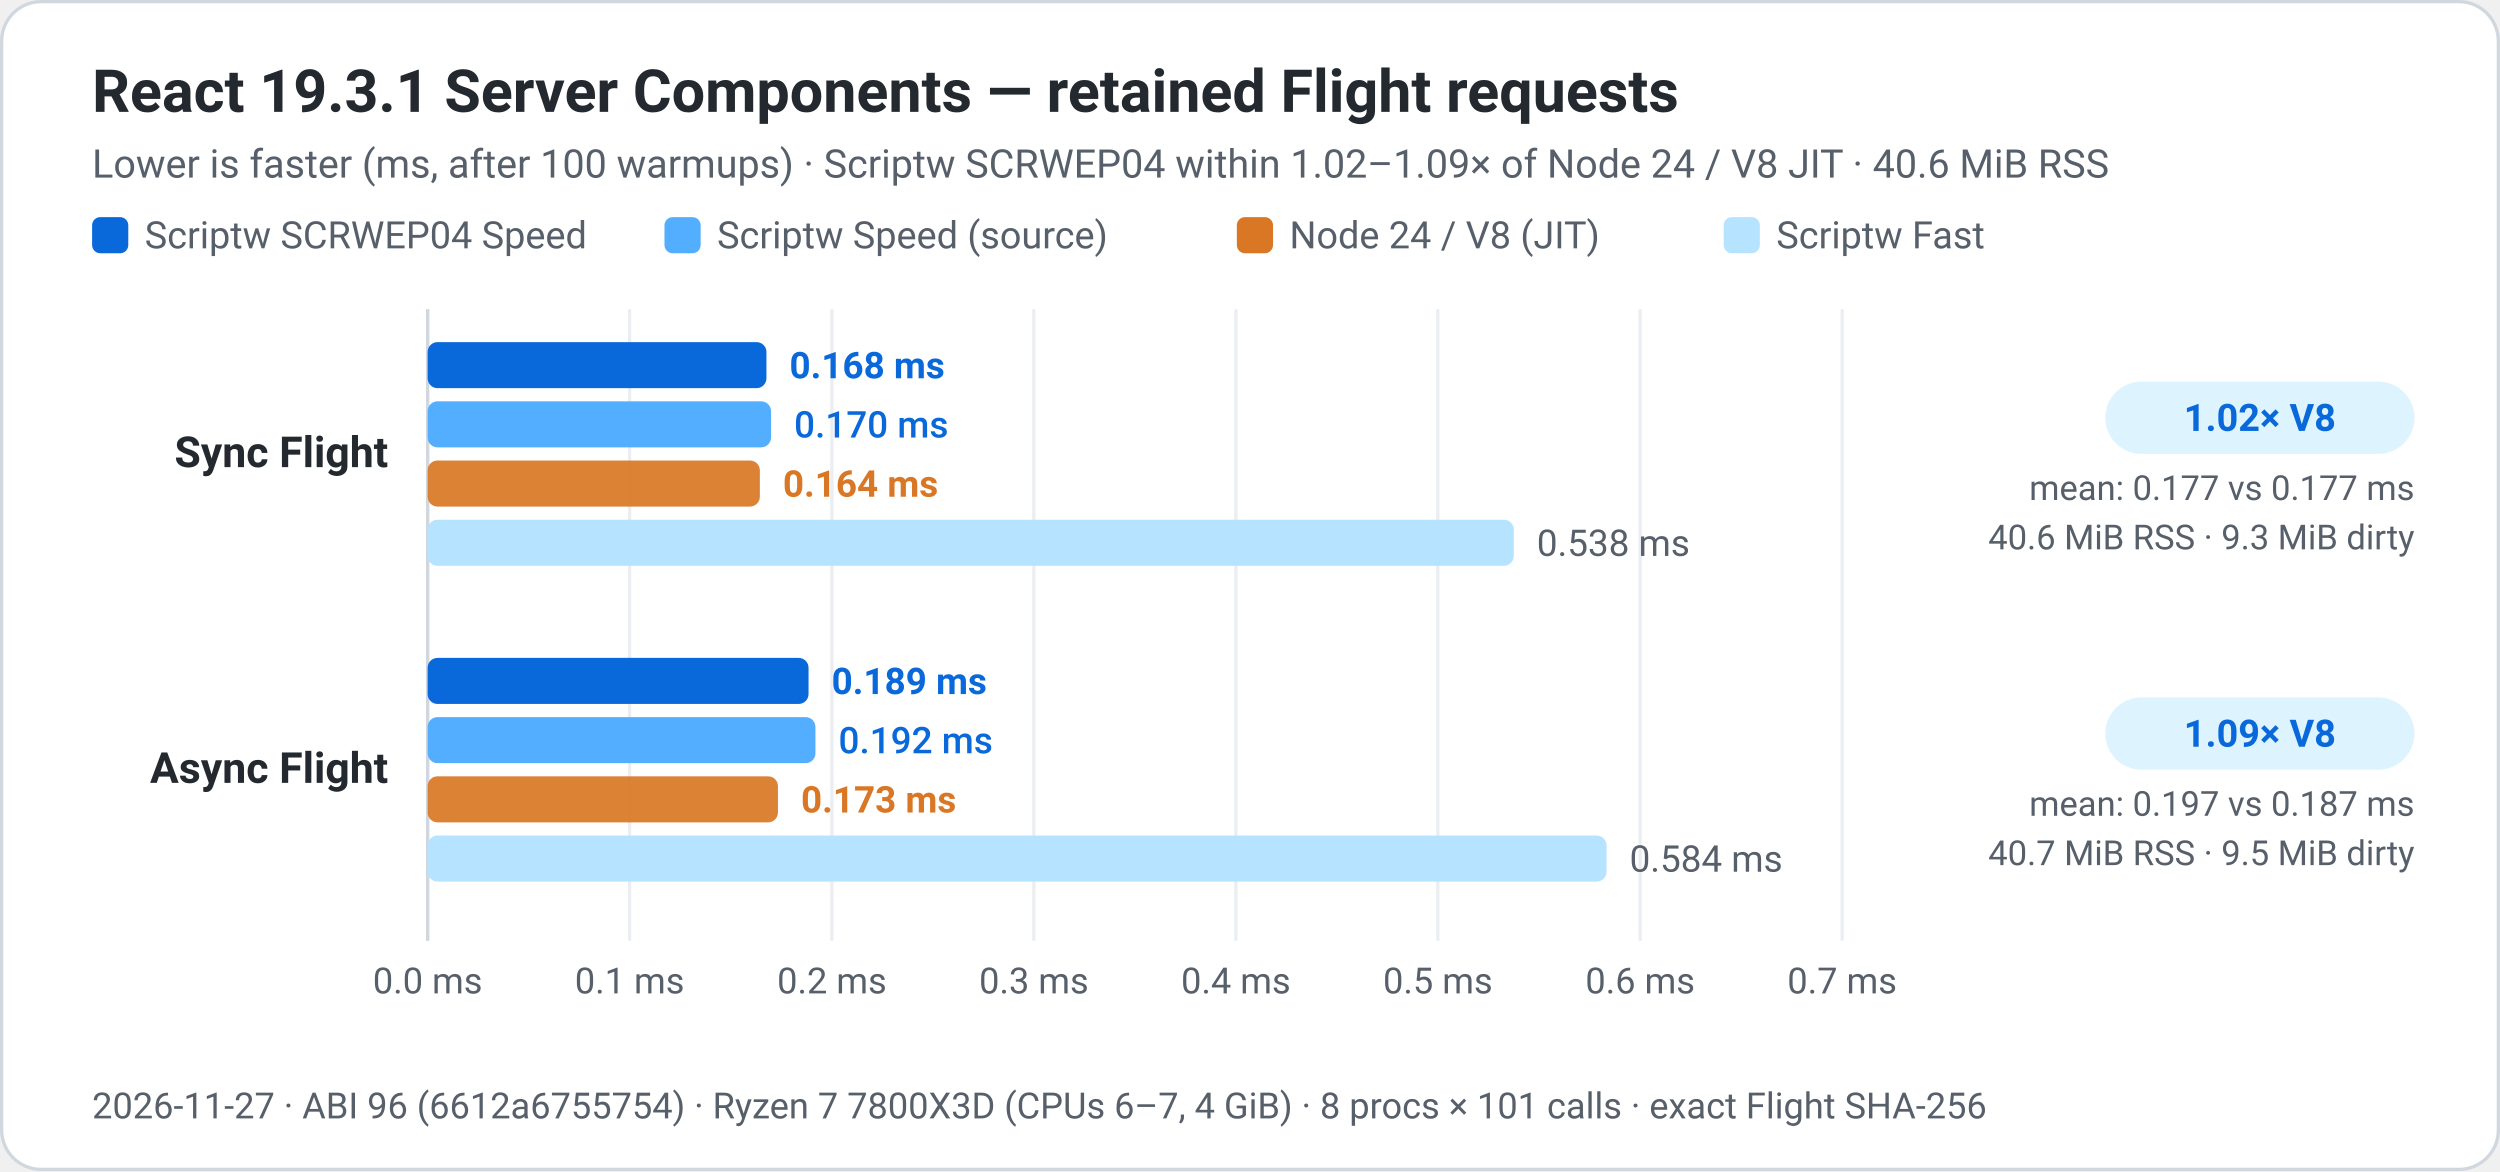
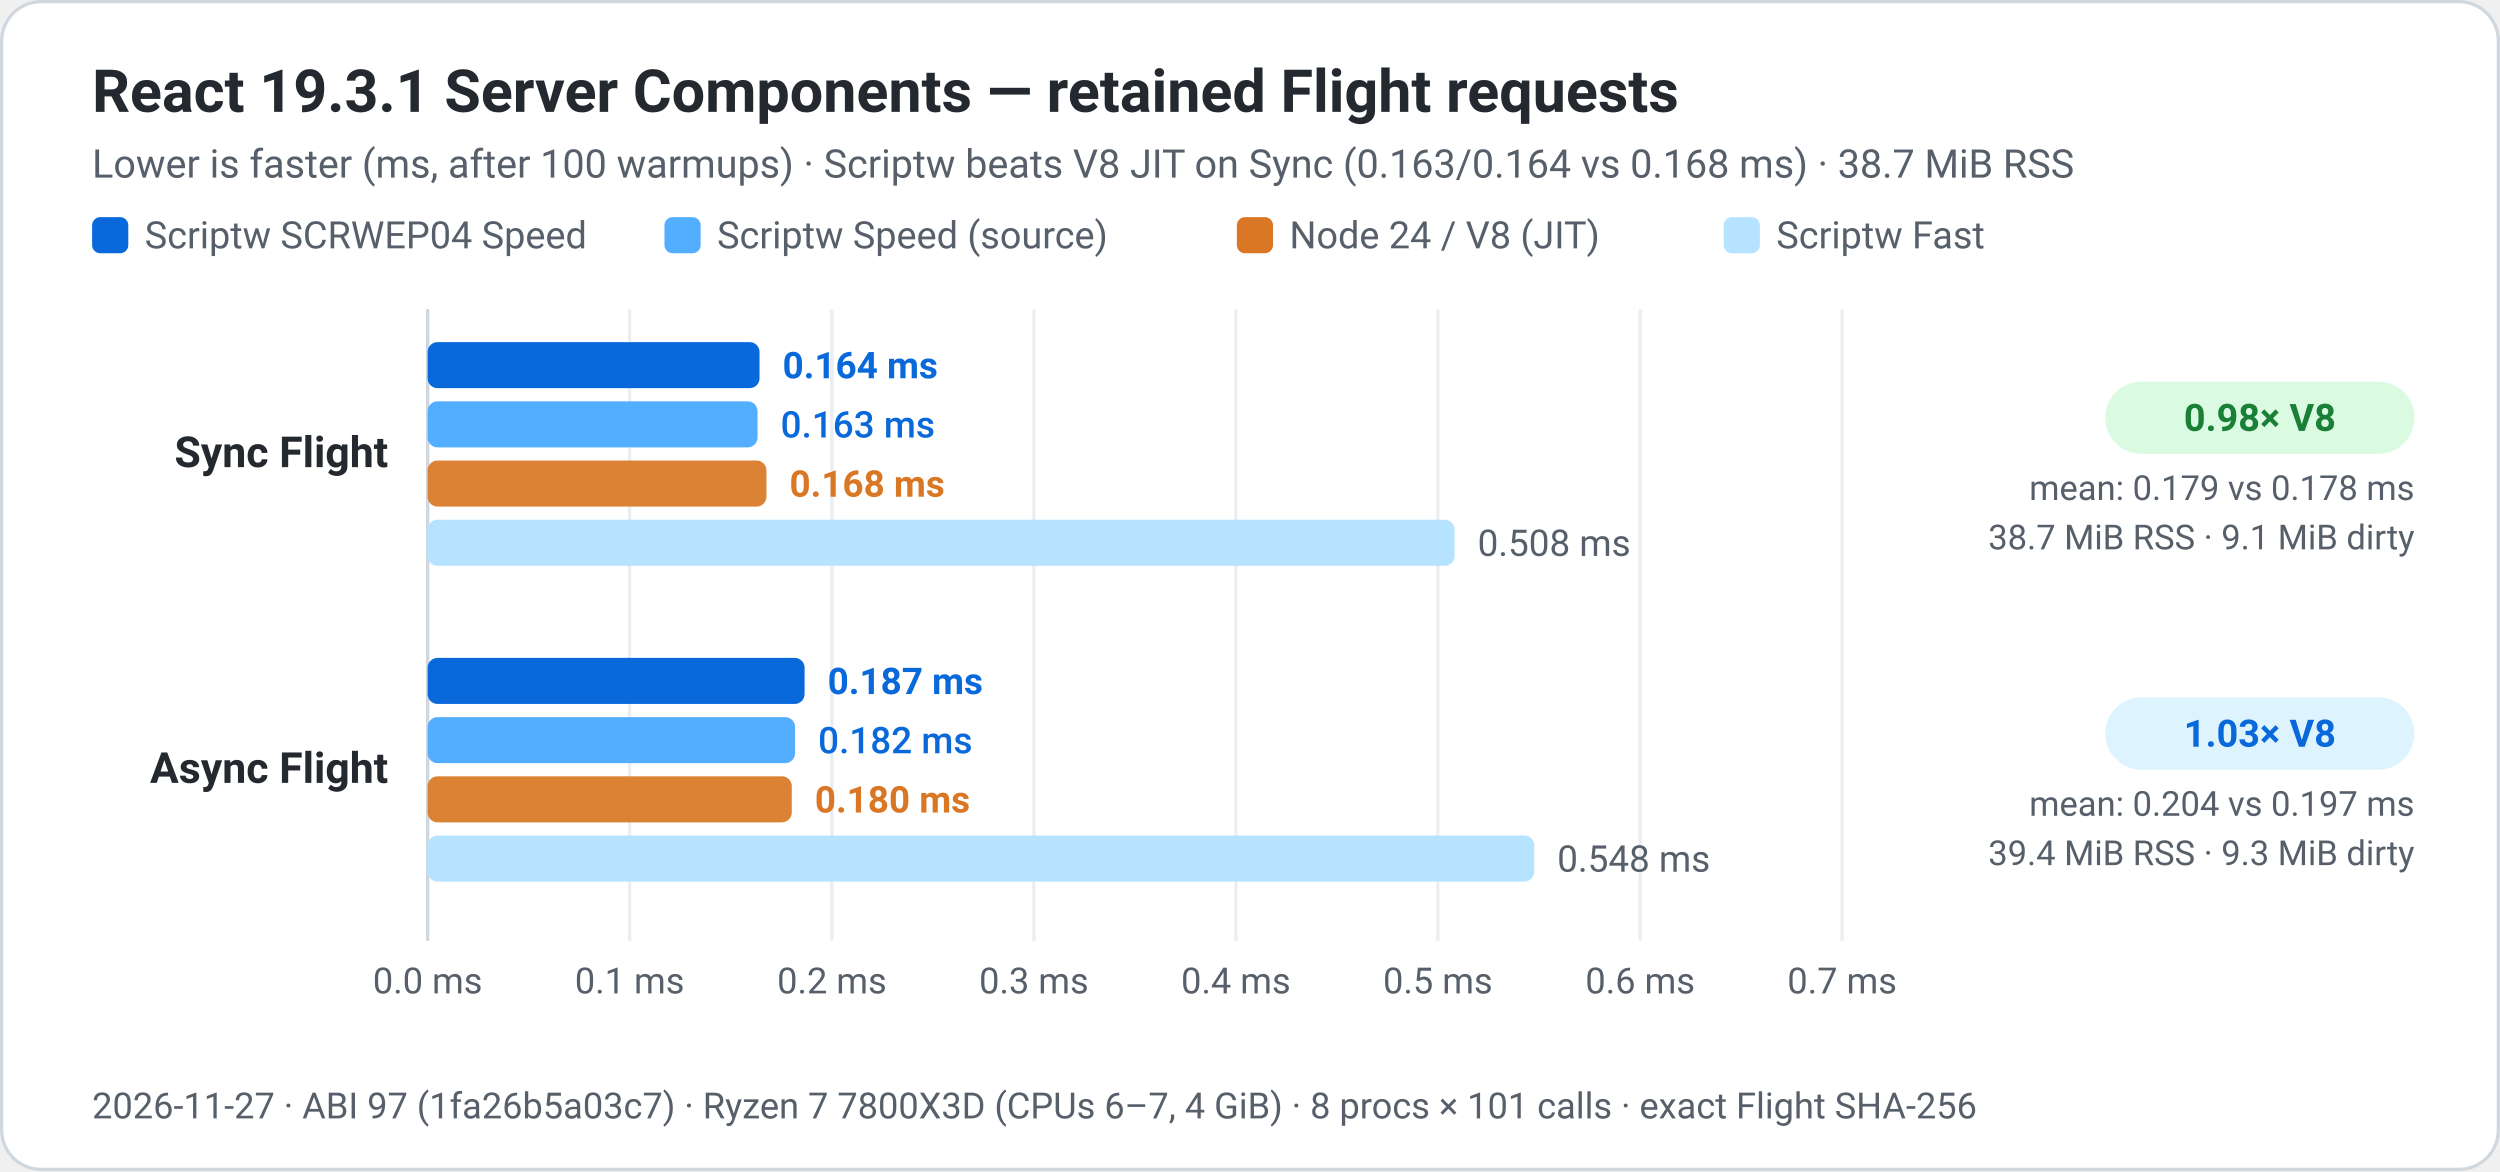
<svg xmlns="http://www.w3.org/2000/svg" width="760" height="356" viewBox="0 0 760 356" role="img" aria-labelledby="title desc">
  <rect x="0.5" y="0.5" width="759" height="355" rx="12" fill="#ffffff" stroke="#d0d7de" stroke-width="1" />
  <g font-family="system-ui, -apple-system, 'Segoe UI', Roboto, Helvetica, Arial, sans-serif" fill="#24292f">
    <text x="28" y="34" font-size="18" font-weight="650" fill="#24292f">React 19.3.1 Server Components — retained Flight requests</text>
-     <text x="28" y="54" font-size="12" fill="#57606a">Lower is faster (ms, after 100 warmups) · Scriptw SCRWEP04 within 1.02–1.09× of Node 24 / V8 JIT · 40.6 MiB RSS</text>
+     <text x="28" y="54" font-size="12" fill="#57606a">Lower is faster (ms, after 100 warmups) · Scriptw beats V8 JIT on Sync (0.163/0.164 vs 0.168 ms) · 38.7 MiB RSS</text>
    <rect x="28.0" y="66" width="11" height="11" rx="2.5" fill="#0969da" />
    <text x="44.0" y="75.5" font-size="11.5" fill="#57606a">Scriptw SCRWEP04 Speed</text>
    <rect x="202.0" y="66" width="11" height="11" rx="2.5" fill="#54aeff" />
    <text x="218.0" y="75.5" font-size="11.5" fill="#57606a">Scriptw Speed (source)</text>
    <rect x="376.0" y="66" width="11" height="11" rx="2.5" fill="#d97724" />
    <text x="392.0" y="75.5" font-size="11.5" fill="#57606a">Node 24 / V8 (JIT)</text>
    <rect x="524.0" y="66" width="11" height="11" rx="2.5" fill="#b6e3ff" />
    <text x="540.0" y="75.5" font-size="11.5" fill="#57606a">Scriptw Fast</text>
    <line x1="130.0" y1="94" x2="130.0" y2="286" stroke="#eaeef2" stroke-width="1" />
    <text x="130.0" y="302" text-anchor="middle" font-size="11" fill="#57606a">0.0 ms</text>
    <line x1="191.4" y1="94" x2="191.4" y2="286" stroke="#eaeef2" stroke-width="1" />
    <text x="191.4" y="302" text-anchor="middle" font-size="11" fill="#57606a">0.1 ms</text>
    <line x1="252.9" y1="94" x2="252.9" y2="286" stroke="#eaeef2" stroke-width="1" />
    <text x="252.9" y="302" text-anchor="middle" font-size="11" fill="#57606a">0.2 ms</text>
    <line x1="314.3" y1="94" x2="314.3" y2="286" stroke="#eaeef2" stroke-width="1" />
    <text x="314.3" y="302" text-anchor="middle" font-size="11" fill="#57606a">0.3 ms</text>
    <line x1="375.7" y1="94" x2="375.7" y2="286" stroke="#eaeef2" stroke-width="1" />
    <text x="375.7" y="302" text-anchor="middle" font-size="11" fill="#57606a">0.4 ms</text>
    <line x1="437.1" y1="94" x2="437.1" y2="286" stroke="#eaeef2" stroke-width="1" />
    <text x="437.1" y="302" text-anchor="middle" font-size="11" fill="#57606a">0.5 ms</text>
    <line x1="498.6" y1="94" x2="498.6" y2="286" stroke="#eaeef2" stroke-width="1" />
    <text x="498.6" y="302" text-anchor="middle" font-size="11" fill="#57606a">0.6 ms</text>
    <line x1="560.0" y1="94" x2="560.0" y2="286" stroke="#eaeef2" stroke-width="1" />
    <text x="560.0" y="302" text-anchor="middle" font-size="11" fill="#57606a">0.7 ms</text>
    <line x1="130.0" y1="94" x2="130.0" y2="286" stroke="#d0d7de" stroke-width="1" />
    <text x="118" y="142" text-anchor="end" font-size="13" font-weight="600">Sync Flight</text>
-     <rect x="130.0" y="104" width="103.0" height="14" rx="3" fill="#0969da" />
-     <text x="240.0" y="115" font-size="11.2" font-weight="650" fill="#0969da">0.168 ms</text>
-     <rect x="130.0" y="122" width="104.4" height="14" rx="3" fill="#54aeff" />
-     <text x="241.4" y="133" font-size="11.2" font-weight="500" fill="#0969da">0.170 ms</text>
-     <rect x="130.0" y="140" width="101.0" height="14" rx="3" fill="#d97724" opacity="0.92" />
-     <text x="238.0" y="151" font-size="11.2" font-weight="600" fill="#d97724">0.164 ms</text>
-     <rect x="130.0" y="158" width="330.2" height="14" rx="3" fill="#b6e3ff" />
-     <text x="467.2" y="169" font-size="11.2" font-weight="400" fill="#57606a">0.538 ms</text>
-     <rect x="640" y="116" width="94" height="22" rx="11" fill="#ddf4ff" />
-     <text x="687" y="131" text-anchor="middle" font-size="11.5" font-weight="650" fill="#0969da">1.02× V8</text>
-     <text x="734" y="152" text-anchor="end" font-size="10.5" fill="#57606a">mean: 0.177 vs 0.177 ms</text>
-     <text x="734" y="167" text-anchor="end" font-size="10.5" fill="#57606a">40.6 MiB RSS · 9.3 MiB dirty</text>
+     <rect x="130.0" y="104" width="100.9" height="14" rx="3" fill="#0969da" />
+     <text x="237.9" y="115" font-size="11.2" font-weight="650" fill="#0969da">0.164 ms</text>
+     <rect x="130.0" y="122" width="100.3" height="14" rx="3" fill="#54aeff" />
+     <text x="237.3" y="133" font-size="11.2" font-weight="500" fill="#0969da">0.163 ms</text>
+     <rect x="130.0" y="140" width="103.0" height="14" rx="3" fill="#d97724" opacity="0.92" />
+     <text x="240.0" y="151" font-size="11.2" font-weight="600" fill="#d97724">0.168 ms</text>
+     <rect x="130.0" y="158" width="312.2" height="14" rx="3" fill="#b6e3ff" />
+     <text x="449.2" y="169" font-size="11.2" font-weight="400" fill="#57606a">0.508 ms</text>
+     <rect x="640" y="116" width="94" height="22" rx="11" fill="#dafbe1" />
+     <text x="687" y="131" text-anchor="middle" font-size="11.5" font-weight="650" fill="#1a7f37">0.98× V8</text>
+     <text x="734" y="152" text-anchor="end" font-size="10.5" fill="#57606a">mean: 0.179 vs 0.178 ms</text>
+     <text x="734" y="167" text-anchor="end" font-size="10.5" fill="#57606a">38.7 MiB RSS · 9.1 MiB dirty</text>
    <text x="118" y="238" text-anchor="end" font-size="13" font-weight="600">Async Flight</text>
-     <rect x="130.0" y="200" width="115.8" height="14" rx="3" fill="#0969da" />
-     <text x="252.8" y="211" font-size="11.2" font-weight="650" fill="#0969da">0.189 ms</text>
-     <rect x="130.0" y="218" width="117.9" height="14" rx="3" fill="#54aeff" />
-     <text x="254.9" y="229" font-size="11.2" font-weight="500" fill="#0969da">0.192 ms</text>
-     <rect x="130.0" y="236" width="106.5" height="14" rx="3" fill="#d97724" opacity="0.92" />
-     <text x="243.5" y="247" font-size="11.2" font-weight="600" fill="#d97724">0.173 ms</text>
-     <rect x="130.0" y="254" width="358.4" height="14" rx="3" fill="#b6e3ff" />
-     <text x="495.4" y="265" font-size="11.2" font-weight="400" fill="#57606a">0.584 ms</text>
+     <rect x="130.0" y="200" width="114.6" height="14" rx="3" fill="#0969da" />
+     <text x="251.6" y="211" font-size="11.2" font-weight="650" fill="#0969da">0.187 ms</text>
+     <rect x="130.0" y="218" width="111.7" height="14" rx="3" fill="#54aeff" />
+     <text x="248.7" y="229" font-size="11.2" font-weight="500" fill="#0969da">0.182 ms</text>
+     <rect x="130.0" y="236" width="110.7" height="14" rx="3" fill="#d97724" opacity="0.92" />
+     <text x="247.7" y="247" font-size="11.2" font-weight="600" fill="#d97724">0.180 ms</text>
+     <rect x="130.0" y="254" width="336.4" height="14" rx="3" fill="#b6e3ff" />
+     <text x="473.4" y="265" font-size="11.2" font-weight="400" fill="#57606a">0.548 ms</text>
    <rect x="640" y="212" width="94" height="22" rx="11" fill="#ddf4ff" />
-     <text x="687" y="227" text-anchor="middle" font-size="11.5" font-weight="650" fill="#0969da">1.09× V8</text>
-     <text x="734" y="248" text-anchor="end" font-size="10.5" fill="#57606a">mean: 0.197 vs 0.187 ms</text>
-     <text x="734" y="263" text-anchor="end" font-size="10.5" fill="#57606a">40.7 MiB RSS · 9.5 MiB dirty</text>
-     <text x="28" y="340" font-size="11" fill="#57606a">2026-11-27 · ABI 96 (6612a6755754) · Ryzen 7 7800X3D (CPUs 6–7, 4 GiB) · 8 procs × 101 calls · exact Flight SHA-256</text>
+     <text x="687" y="227" text-anchor="middle" font-size="11.5" font-weight="650" fill="#0969da">1.03× V8</text>
+     <text x="734" y="248" text-anchor="end" font-size="10.5" fill="#57606a">mean: 0.204 vs 0.197 ms</text>
+     <text x="734" y="263" text-anchor="end" font-size="10.5" fill="#57606a">39.4 MiB RSS · 9.3 MiB dirty</text>
+     <text x="28" y="340" font-size="11" fill="#57606a">2026-11-27 · ABI 97 (1fa26b5a03c7) · Ryzen 7 7800X3D (CPUs 6–7, 4 GiB) · 8 procs × 101 calls · exact Flight SHA-256</text>
  </g>
</svg>
